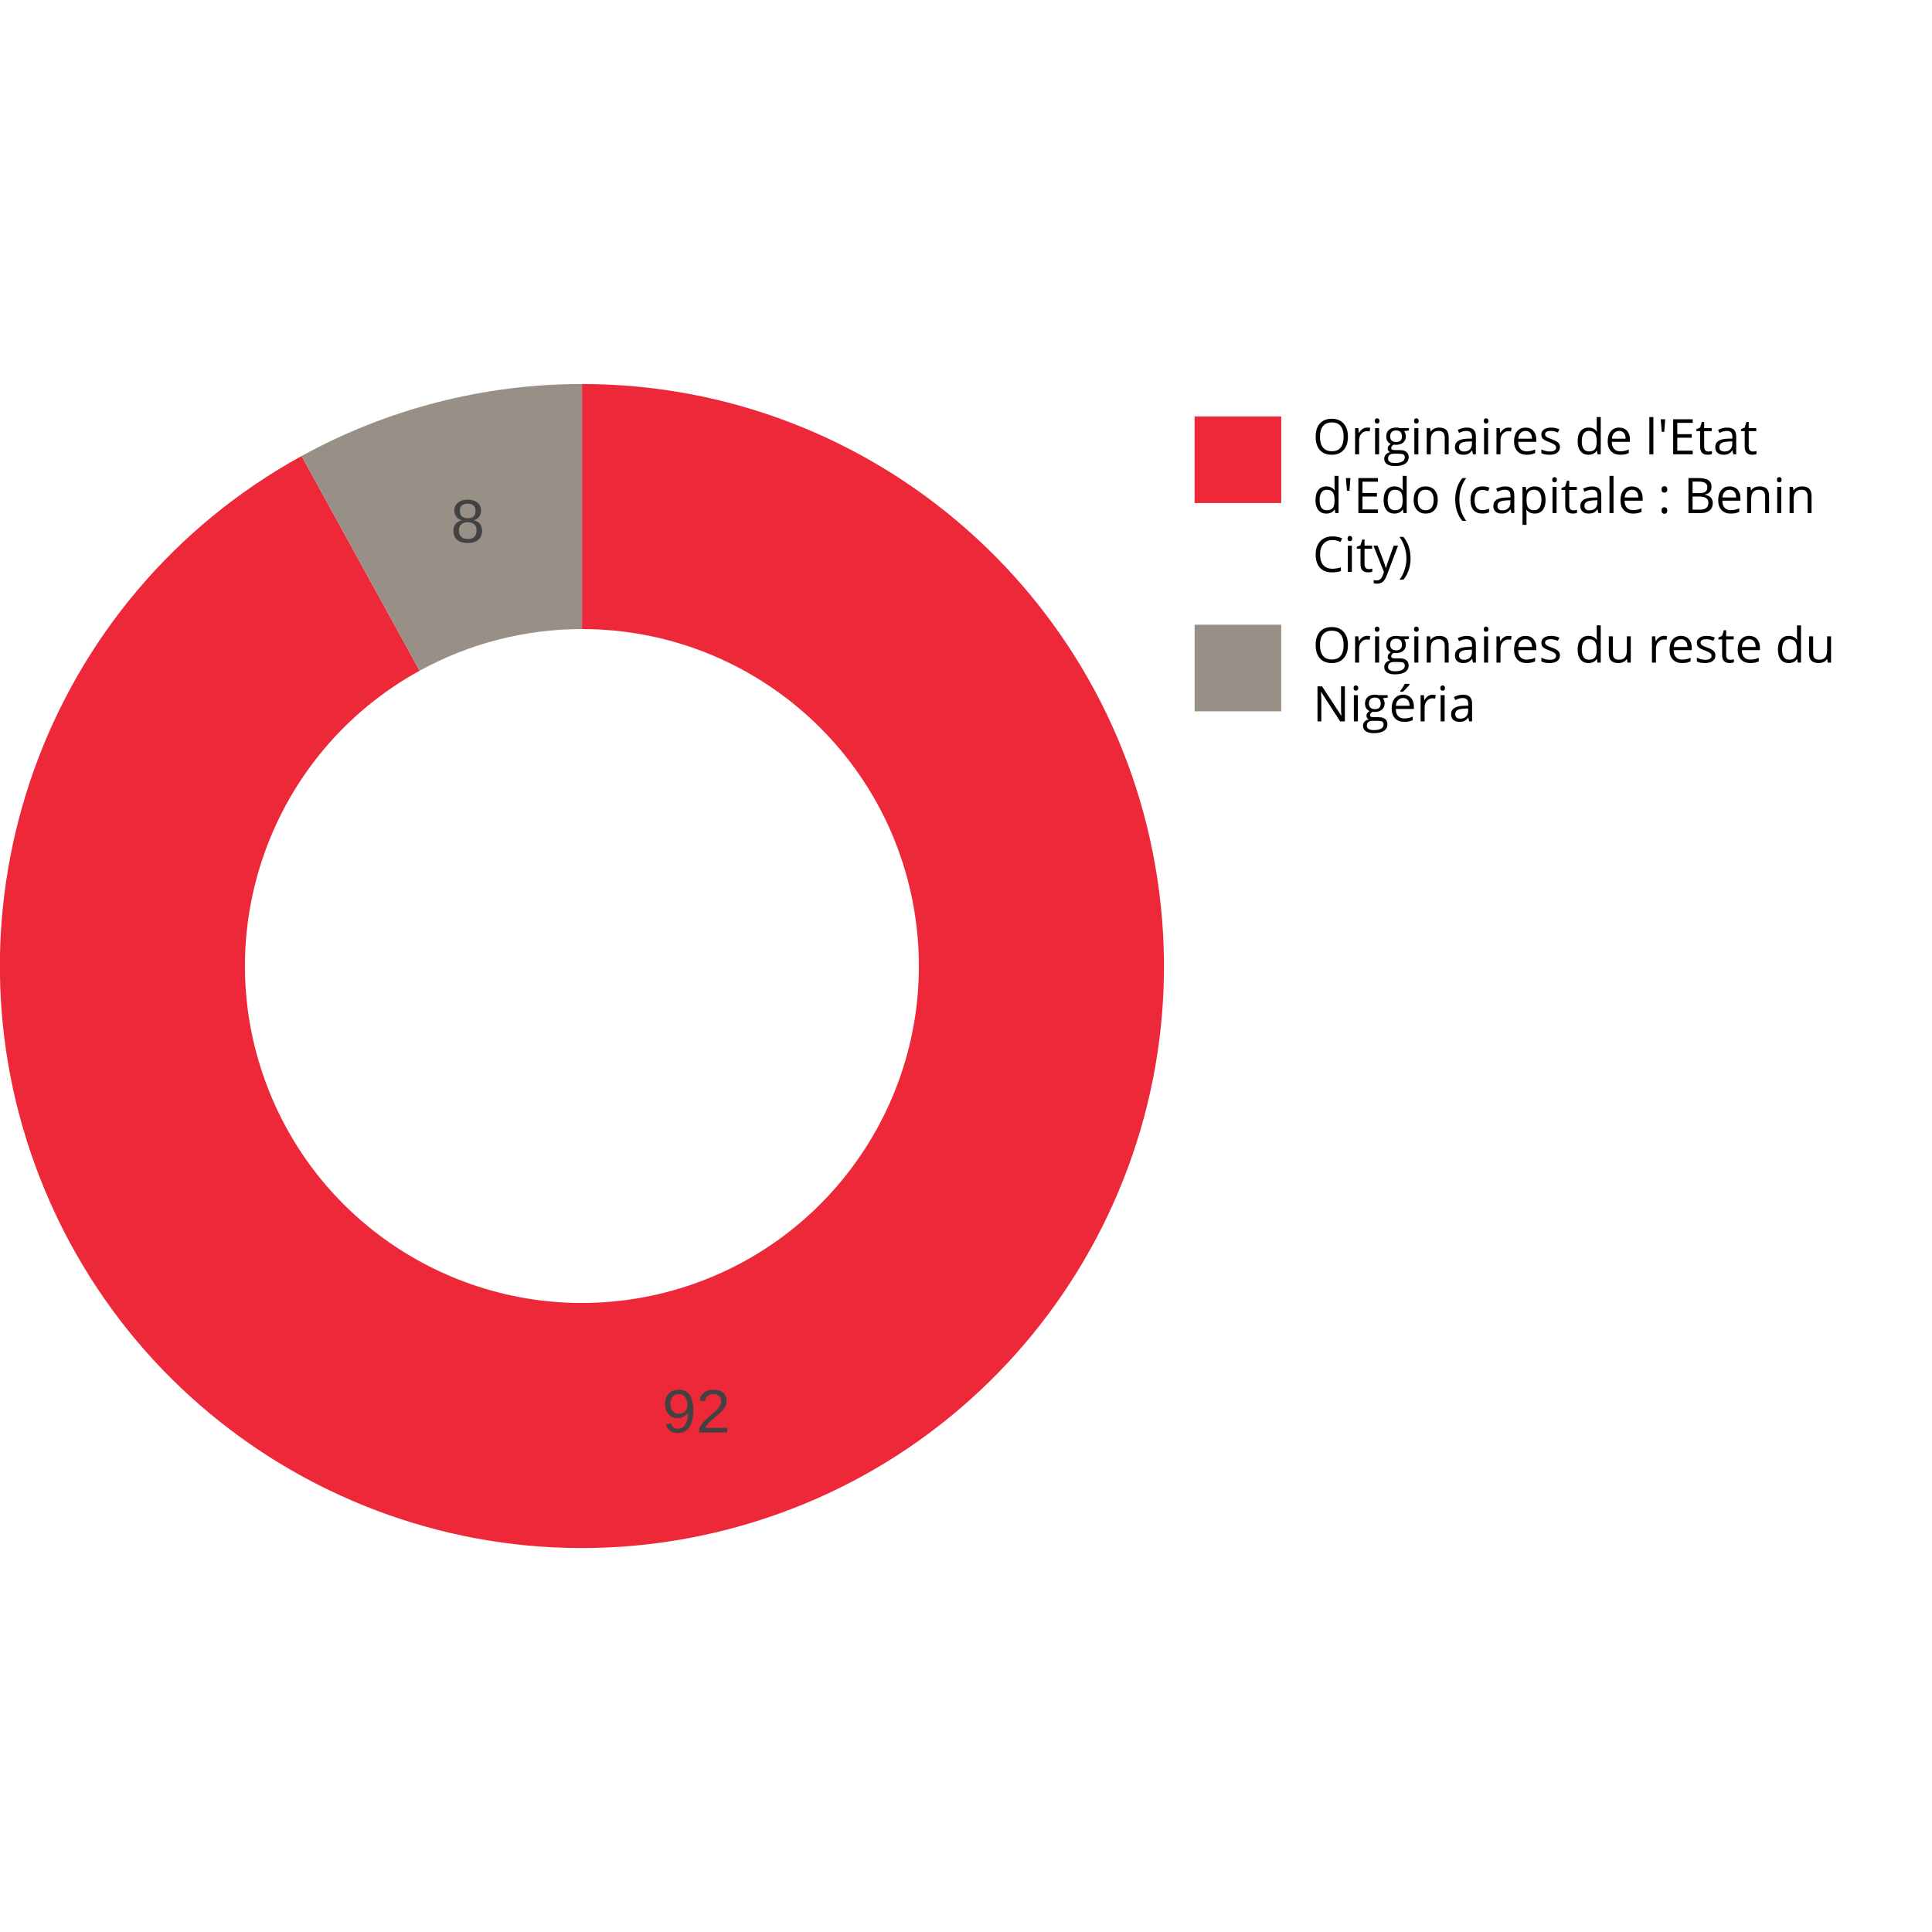
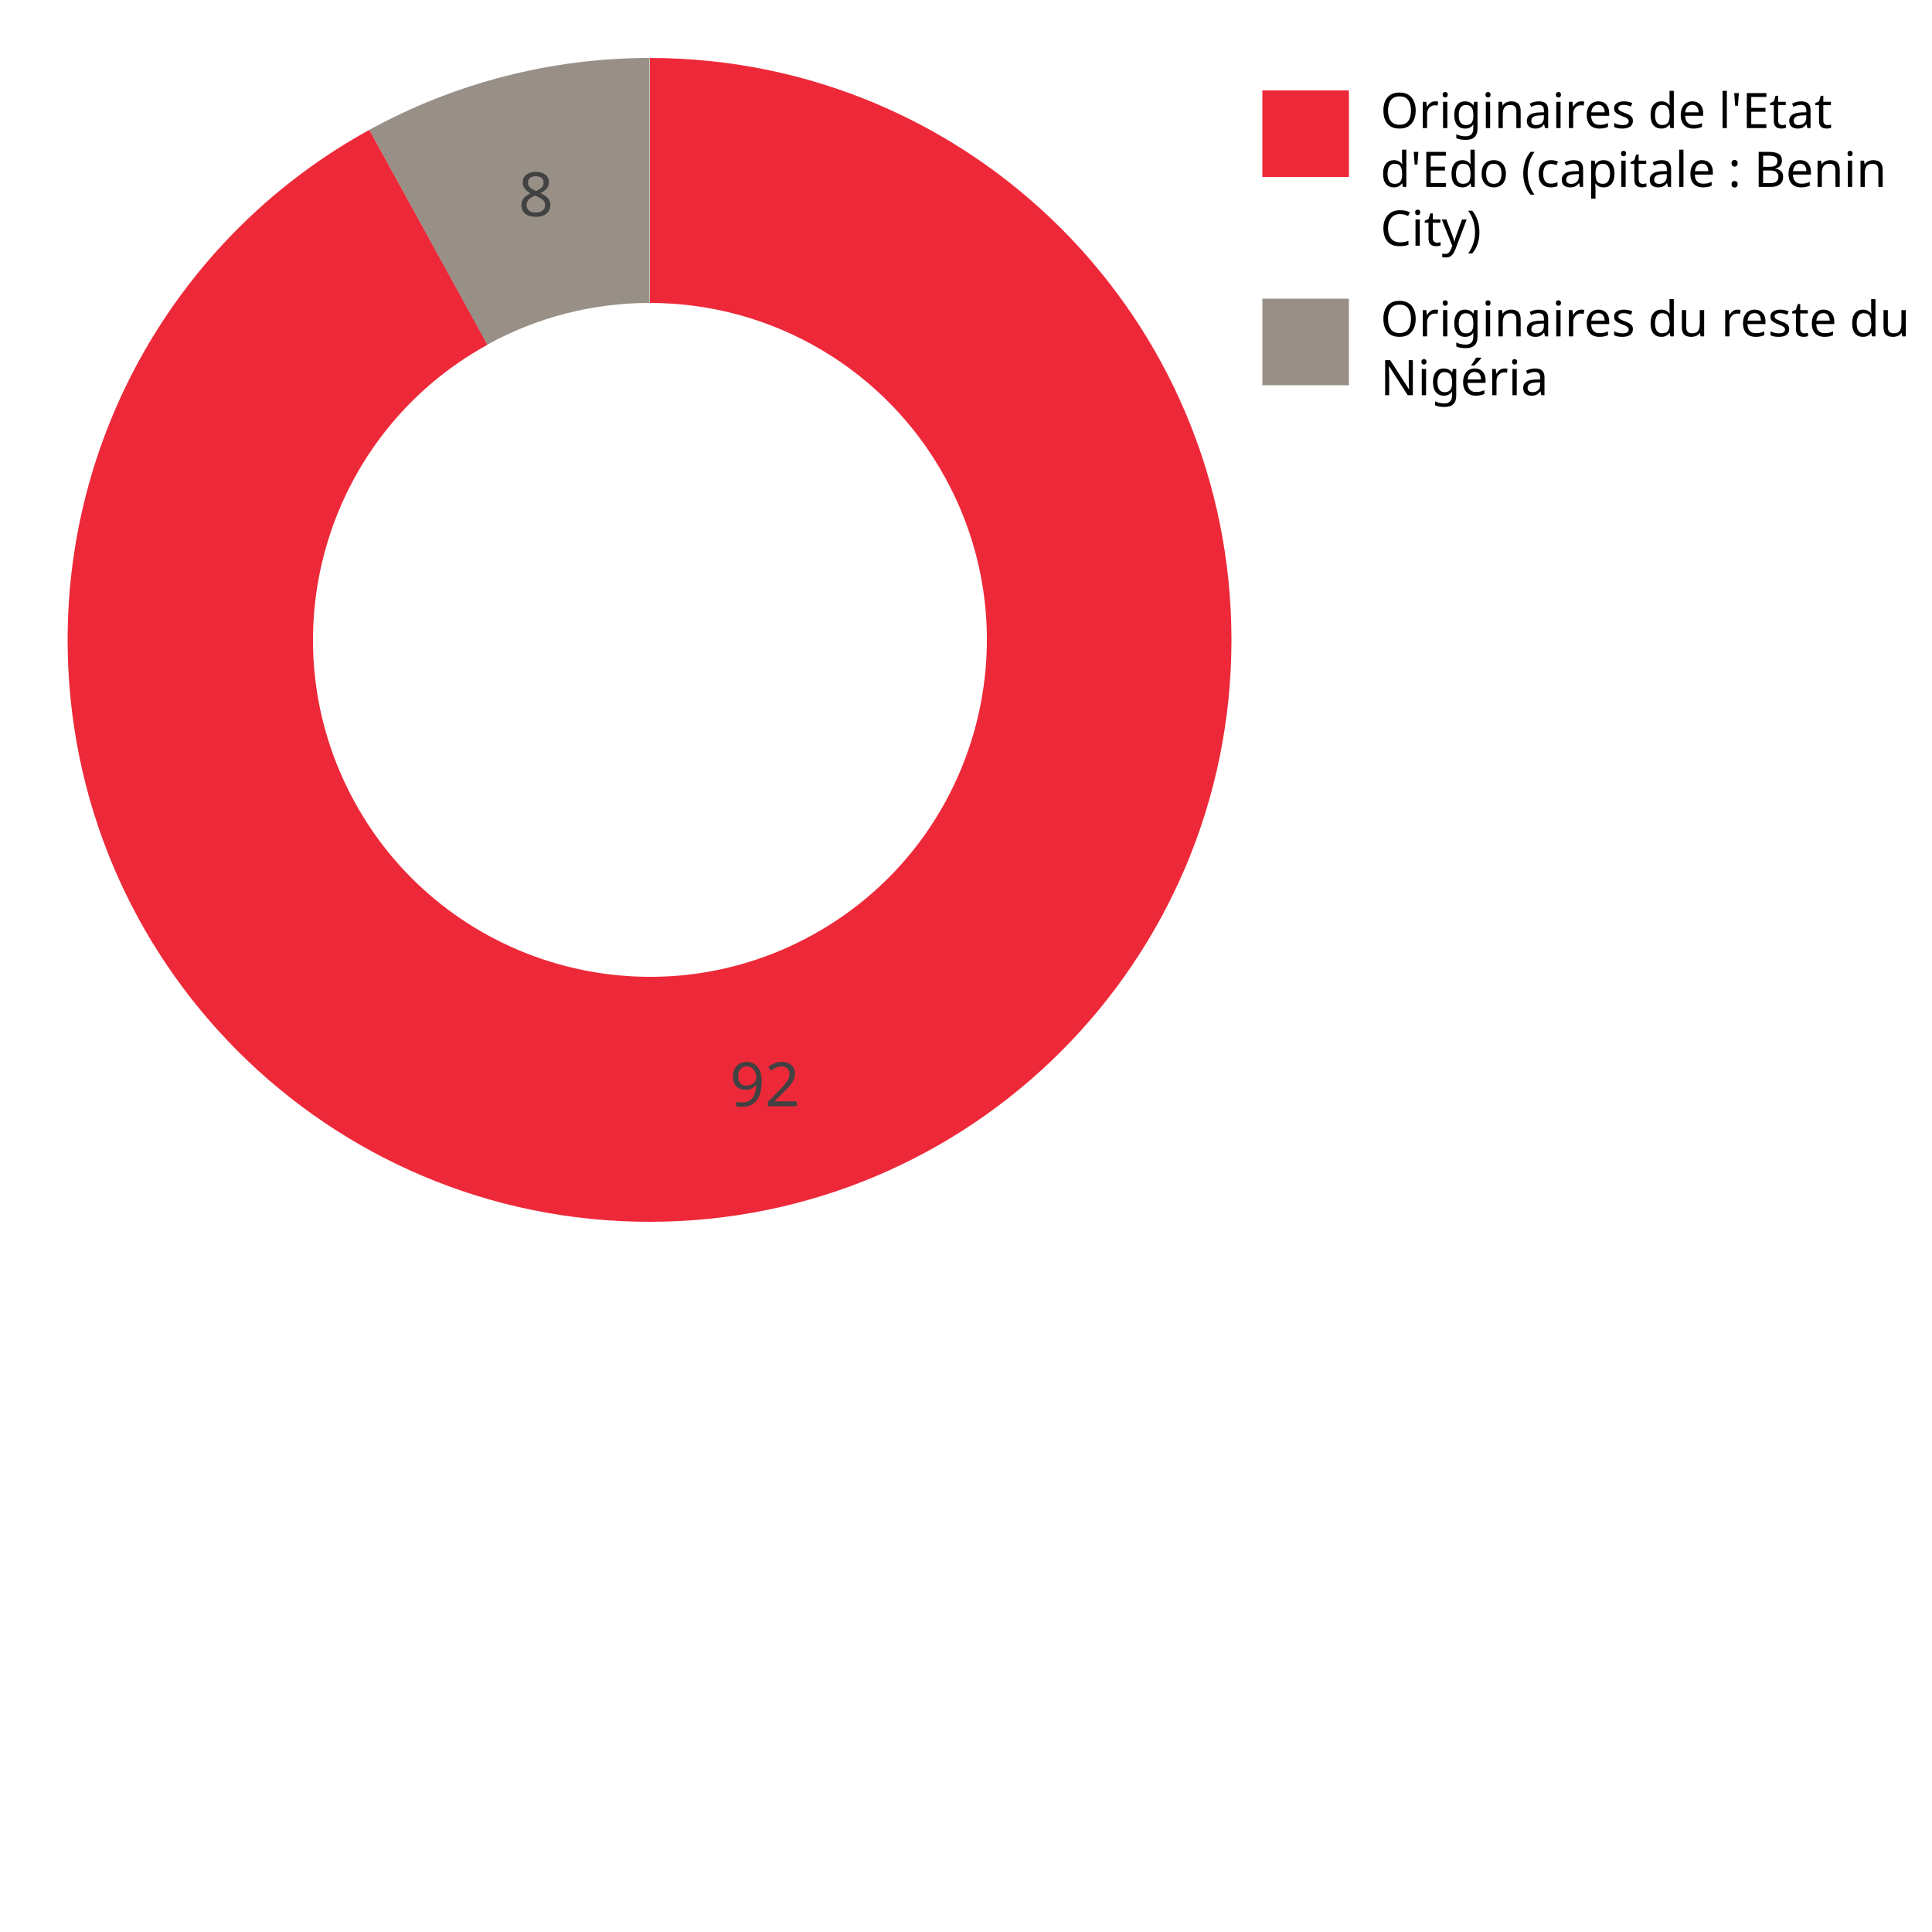
- <svg xmlns="http://www.w3.org/2000/svg" id="Calque_1" width="500" height="500" viewBox="0 0 315.37 190">
-   <defs>
-     <style>.cls-1{fill:#ed2939;}.cls-2{fill:#988f86;}.cls-3{isolation:isolate;font-size:10px;fill:#424242;font-family:ArialMT, Arial;}.cls-4{font-size:8px;font-family:OpenSans, Open Sans;}</style>
-   </defs>
-   <path class="cls-1" d="M100,5A95,95,0,1,1,54.23,16.75L73.5,51.8A55,55,0,1,0,100,45Z" transform="translate(-5 -5)" />
-   <path class="cls-2" d="M54.23,16.75A95,95,0,0,1,100,5V45a55,55,0,0,0-26.5,6.8Z" transform="translate(-5 -5)" />
-   <text class="cls-3" transform="translate(108.09 171.14)">92</text>
-   <text class="cls-3" transform="translate(73.57 25.86)">8</text>
-   <rect class="cls-1" x="195" y="5.29" width="14.14" height="14.14" />
-   <text class="cls-4" transform="translate(214.28 11.47)">Originaires de l'Etat <tspan x="0" y="9.6">d'Edo (capitale : Benin </tspan>
-     <tspan x="0" y="19.2">City)</tspan>
-   </text>
-   <rect class="cls-2" x="195" y="39.29" width="14.14" height="14.14" />
-   <text class="cls-4" transform="translate(214.28 45.47)">Originaires du reste du <tspan x="0" y="9.6">Nigéria</tspan>
-   </text>
+ <svg xmlns="http://www.w3.org/2000/svg" version="1.1" id="Calque_1" x="0px" y="0px" viewBox="0 0 500 500" style="enable-background:new 0 0 500 500;" xml:space="preserve">
+   <style type="text/css">
+ 	.st0{fill:#ED2939;}
+ 	.st1{fill:#988F86;}
+ 	.st2{fill:#424242;}
+ 	.st3{font-family:'Roboto-Regular';}
+ 	.st4{font-size:15.854px;}
+ 	.st5{font-size:12.684px;}
+ </style>
+   <path class="st0" d="M168.1,15c83.2,0,150.6,67.4,150.6,150.6c0,83.2-67.4,150.6-150.6,150.6c-83.2,0-150.6-67.4-150.6-150.6  c0-54.9,29.9-105.5,78.1-132l30.6,55.6c-42.2,23.2-57.6,76.2-34.4,118.4s76.2,57.6,118.4,34.4s57.6-76.2,34.4-118.4  c-15.3-27.9-44.6-45.2-76.4-45.2V15z" />
+   <path class="st1" d="M95.6,33.6C117.8,21.4,142.8,15,168.1,15v63.4c-14.7,0-29.1,3.7-42,10.8L95.6,33.6z" />
+   <text transform="matrix(1 0 0 1 188.8799 286.2967)" class="st2 st3 st4">92</text>
+   <text transform="matrix(1 0 0 1 134.1504 55.9646)" class="st2 st3 st4">8</text>
+   <rect x="326.7" y="23.4" class="st0" width="22.4" height="22.4" />
+   <text transform="matrix(1 0 0 1 357.2383 33.1502)" class="st3 st5">Originaires de l'Etat </text>
+   <text transform="matrix(1 0 0 1 357.2383 48.3704)" class="st3 st5">d'Edo (capitale : Benin </text>
+   <text transform="matrix(1 0 0 1 357.2383 63.5906)" class="st3 st5">City)</text>
+   <rect x="326.7" y="77.3" class="st1" width="22.4" height="22.4" />
+   <text transform="matrix(1 0 0 1 357.2383 87.055)" class="st3 st5">Originaires du reste du </text>
+   <text transform="matrix(1 0 0 1 357.2383 102.2752)" class="st3 st5">Nigéria</text>
</svg>
